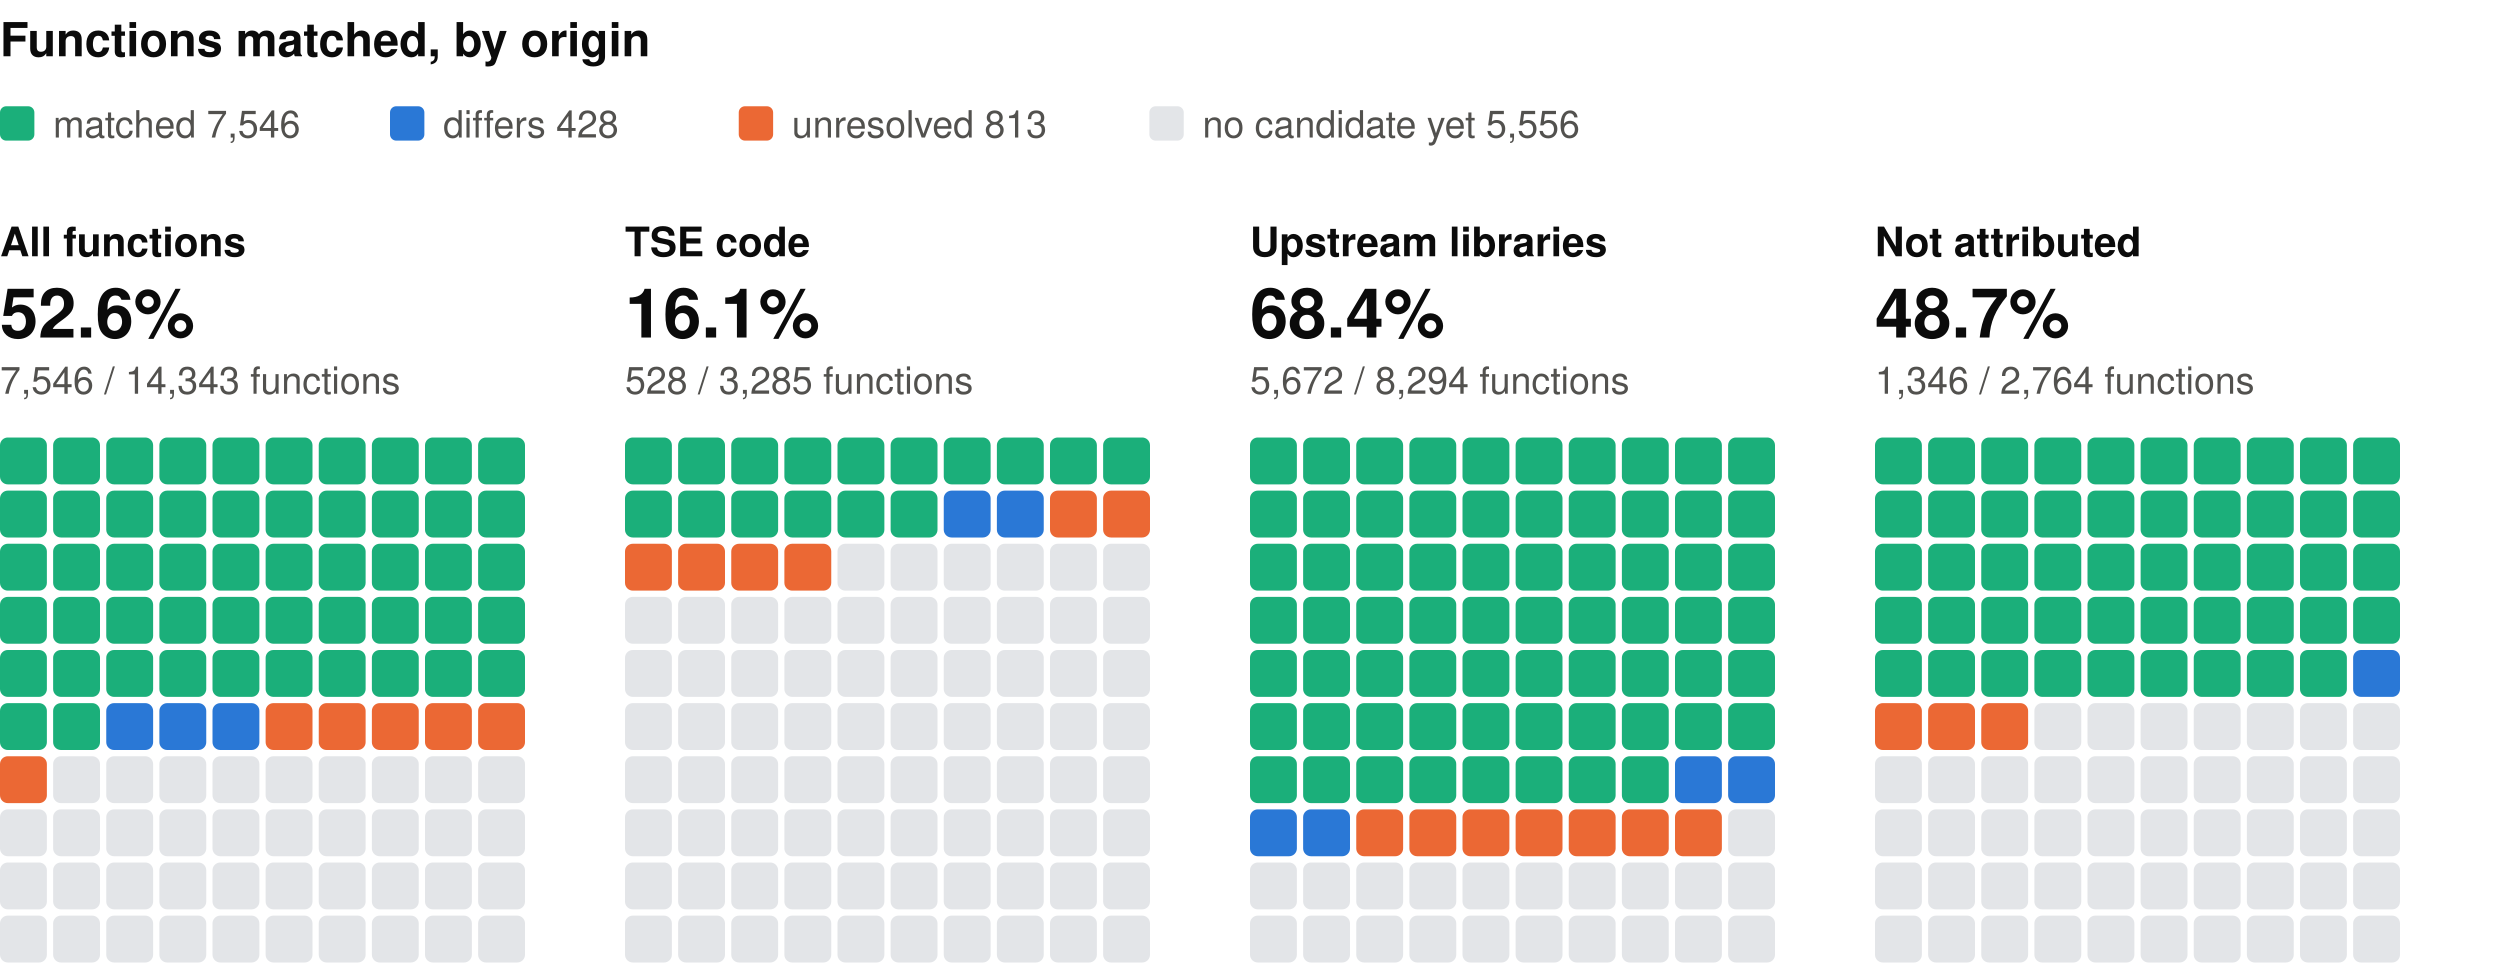
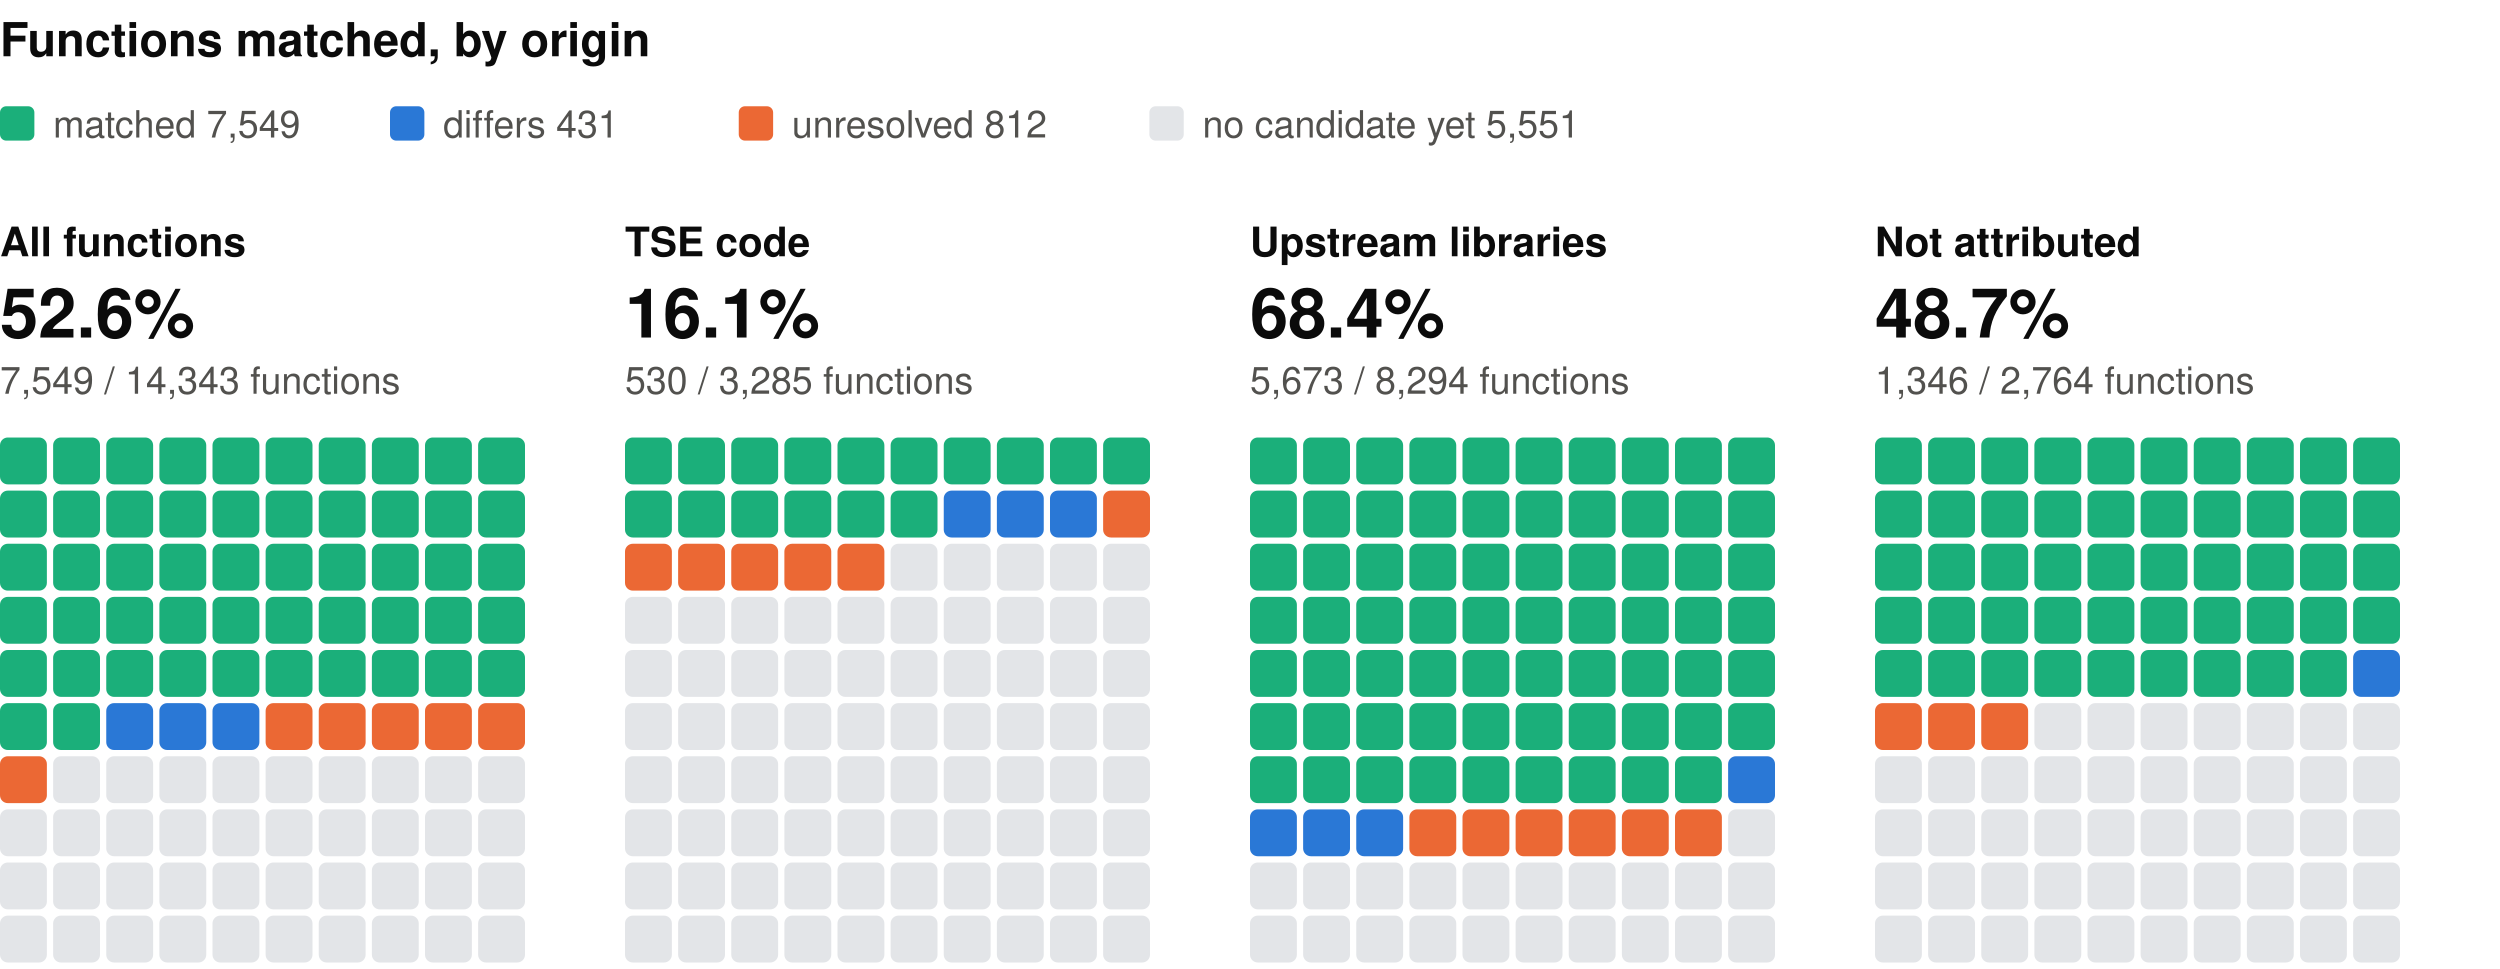
<svg xmlns="http://www.w3.org/2000/svg" width="800" height="310" viewBox="0 0 800 310" role="img" aria-label="Functions matched, by origin: one square per percent, coloured by verdict" font-family="system-ui, -apple-system, 'Segoe UI', Helvetica, Arial, sans-serif">
  <text x="0" y="18" font-size="15" fill="#0b0b0b" font-weight="600">Functions matched, by origin</text>
  <rect x="0" y="34" width="11" height="11" rx="2" fill="#1baf7a" />
-   <text x="17" y="44" font-size="12" fill="#52514e">matched 7,546</text>
+   <text x="17" y="44" font-size="12" fill="#52514e">matched 7,549</text>
  <rect x="124.8" y="34" width="11" height="11" rx="2" fill="#2a78d6" />
-   <text x="141.8" y="44" font-size="12" fill="#52514e">differs 428</text>
+   <text x="141.8" y="44" font-size="12" fill="#52514e">differs 431</text>
  <rect x="236.4" y="34" width="11" height="11" rx="2" fill="#eb6834" />
-   <text x="253.4" y="44" font-size="12" fill="#52514e">unresolved 813</text>
+   <text x="253.4" y="44" font-size="12" fill="#52514e">unresolved 812</text>
  <rect x="367.8" y="34" width="11" height="11" rx="2" fill="#e3e5e8" />
-   <text x="384.8" y="44" font-size="12" fill="#52514e">no candidate yet 5,556</text>
+   <text x="384.8" y="44" font-size="12" fill="#52514e">no candidate yet 5,551</text>
  <text x="0" y="82" font-size="13" fill="#0b0b0b" font-weight="600">All functions</text>
  <text x="0" y="108" font-size="22" fill="#0b0b0b" font-weight="600">52.6%</text>
-   <text x="0" y="126" font-size="12" fill="#52514e">7,546 / 14,343 functions</text>
+   <text x="0" y="126" font-size="12" fill="#52514e">7,549 / 14,343 functions</text>
  <rect x="0" y="140" width="15" height="15" rx="2.5" fill="#1baf7a" />
  <rect x="17" y="140" width="15" height="15" rx="2.5" fill="#1baf7a" />
  <rect x="34" y="140" width="15" height="15" rx="2.5" fill="#1baf7a" />
  <rect x="51" y="140" width="15" height="15" rx="2.5" fill="#1baf7a" />
  <rect x="68" y="140" width="15" height="15" rx="2.5" fill="#1baf7a" />
  <rect x="85" y="140" width="15" height="15" rx="2.5" fill="#1baf7a" />
  <rect x="102" y="140" width="15" height="15" rx="2.5" fill="#1baf7a" />
  <rect x="119" y="140" width="15" height="15" rx="2.5" fill="#1baf7a" />
  <rect x="136" y="140" width="15" height="15" rx="2.5" fill="#1baf7a" />
  <rect x="153" y="140" width="15" height="15" rx="2.5" fill="#1baf7a" />
  <rect x="0" y="157" width="15" height="15" rx="2.5" fill="#1baf7a" />
  <rect x="17" y="157" width="15" height="15" rx="2.5" fill="#1baf7a" />
  <rect x="34" y="157" width="15" height="15" rx="2.5" fill="#1baf7a" />
  <rect x="51" y="157" width="15" height="15" rx="2.5" fill="#1baf7a" />
  <rect x="68" y="157" width="15" height="15" rx="2.5" fill="#1baf7a" />
  <rect x="85" y="157" width="15" height="15" rx="2.5" fill="#1baf7a" />
  <rect x="102" y="157" width="15" height="15" rx="2.5" fill="#1baf7a" />
  <rect x="119" y="157" width="15" height="15" rx="2.5" fill="#1baf7a" />
  <rect x="136" y="157" width="15" height="15" rx="2.5" fill="#1baf7a" />
  <rect x="153" y="157" width="15" height="15" rx="2.5" fill="#1baf7a" />
  <rect x="0" y="174" width="15" height="15" rx="2.5" fill="#1baf7a" />
  <rect x="17" y="174" width="15" height="15" rx="2.5" fill="#1baf7a" />
  <rect x="34" y="174" width="15" height="15" rx="2.5" fill="#1baf7a" />
  <rect x="51" y="174" width="15" height="15" rx="2.5" fill="#1baf7a" />
  <rect x="68" y="174" width="15" height="15" rx="2.5" fill="#1baf7a" />
  <rect x="85" y="174" width="15" height="15" rx="2.5" fill="#1baf7a" />
  <rect x="102" y="174" width="15" height="15" rx="2.5" fill="#1baf7a" />
  <rect x="119" y="174" width="15" height="15" rx="2.5" fill="#1baf7a" />
  <rect x="136" y="174" width="15" height="15" rx="2.5" fill="#1baf7a" />
  <rect x="153" y="174" width="15" height="15" rx="2.5" fill="#1baf7a" />
  <rect x="0" y="191" width="15" height="15" rx="2.5" fill="#1baf7a" />
  <rect x="17" y="191" width="15" height="15" rx="2.5" fill="#1baf7a" />
  <rect x="34" y="191" width="15" height="15" rx="2.5" fill="#1baf7a" />
  <rect x="51" y="191" width="15" height="15" rx="2.5" fill="#1baf7a" />
  <rect x="68" y="191" width="15" height="15" rx="2.5" fill="#1baf7a" />
  <rect x="85" y="191" width="15" height="15" rx="2.5" fill="#1baf7a" />
  <rect x="102" y="191" width="15" height="15" rx="2.5" fill="#1baf7a" />
  <rect x="119" y="191" width="15" height="15" rx="2.5" fill="#1baf7a" />
  <rect x="136" y="191" width="15" height="15" rx="2.5" fill="#1baf7a" />
  <rect x="153" y="191" width="15" height="15" rx="2.5" fill="#1baf7a" />
  <rect x="0" y="208" width="15" height="15" rx="2.5" fill="#1baf7a" />
  <rect x="17" y="208" width="15" height="15" rx="2.5" fill="#1baf7a" />
  <rect x="34" y="208" width="15" height="15" rx="2.5" fill="#1baf7a" />
  <rect x="51" y="208" width="15" height="15" rx="2.5" fill="#1baf7a" />
  <rect x="68" y="208" width="15" height="15" rx="2.5" fill="#1baf7a" />
  <rect x="85" y="208" width="15" height="15" rx="2.5" fill="#1baf7a" />
  <rect x="102" y="208" width="15" height="15" rx="2.5" fill="#1baf7a" />
  <rect x="119" y="208" width="15" height="15" rx="2.5" fill="#1baf7a" />
  <rect x="136" y="208" width="15" height="15" rx="2.5" fill="#1baf7a" />
  <rect x="153" y="208" width="15" height="15" rx="2.5" fill="#1baf7a" />
  <rect x="0" y="225" width="15" height="15" rx="2.5" fill="#1baf7a" />
  <rect x="17" y="225" width="15" height="15" rx="2.5" fill="#1baf7a" />
  <rect x="34" y="225" width="15" height="15" rx="2.5" fill="#2a78d6" />
  <rect x="51" y="225" width="15" height="15" rx="2.5" fill="#2a78d6" />
  <rect x="68" y="225" width="15" height="15" rx="2.5" fill="#2a78d6" />
  <rect x="85" y="225" width="15" height="15" rx="2.5" fill="#eb6834" />
  <rect x="102" y="225" width="15" height="15" rx="2.5" fill="#eb6834" />
  <rect x="119" y="225" width="15" height="15" rx="2.5" fill="#eb6834" />
  <rect x="136" y="225" width="15" height="15" rx="2.5" fill="#eb6834" />
  <rect x="153" y="225" width="15" height="15" rx="2.5" fill="#eb6834" />
  <rect x="0" y="242" width="15" height="15" rx="2.5" fill="#eb6834" />
  <rect x="17" y="242" width="15" height="15" rx="2.5" fill="#e3e5e8" />
  <rect x="34" y="242" width="15" height="15" rx="2.5" fill="#e3e5e8" />
  <rect x="51" y="242" width="15" height="15" rx="2.5" fill="#e3e5e8" />
  <rect x="68" y="242" width="15" height="15" rx="2.5" fill="#e3e5e8" />
  <rect x="85" y="242" width="15" height="15" rx="2.5" fill="#e3e5e8" />
  <rect x="102" y="242" width="15" height="15" rx="2.5" fill="#e3e5e8" />
  <rect x="119" y="242" width="15" height="15" rx="2.5" fill="#e3e5e8" />
  <rect x="136" y="242" width="15" height="15" rx="2.5" fill="#e3e5e8" />
  <rect x="153" y="242" width="15" height="15" rx="2.5" fill="#e3e5e8" />
  <rect x="0" y="259" width="15" height="15" rx="2.5" fill="#e3e5e8" />
  <rect x="17" y="259" width="15" height="15" rx="2.5" fill="#e3e5e8" />
  <rect x="34" y="259" width="15" height="15" rx="2.5" fill="#e3e5e8" />
  <rect x="51" y="259" width="15" height="15" rx="2.5" fill="#e3e5e8" />
  <rect x="68" y="259" width="15" height="15" rx="2.5" fill="#e3e5e8" />
  <rect x="85" y="259" width="15" height="15" rx="2.5" fill="#e3e5e8" />
  <rect x="102" y="259" width="15" height="15" rx="2.5" fill="#e3e5e8" />
  <rect x="119" y="259" width="15" height="15" rx="2.5" fill="#e3e5e8" />
  <rect x="136" y="259" width="15" height="15" rx="2.5" fill="#e3e5e8" />
  <rect x="153" y="259" width="15" height="15" rx="2.5" fill="#e3e5e8" />
  <rect x="0" y="276" width="15" height="15" rx="2.5" fill="#e3e5e8" />
  <rect x="17" y="276" width="15" height="15" rx="2.5" fill="#e3e5e8" />
  <rect x="34" y="276" width="15" height="15" rx="2.5" fill="#e3e5e8" />
  <rect x="51" y="276" width="15" height="15" rx="2.5" fill="#e3e5e8" />
  <rect x="68" y="276" width="15" height="15" rx="2.5" fill="#e3e5e8" />
  <rect x="85" y="276" width="15" height="15" rx="2.5" fill="#e3e5e8" />
  <rect x="102" y="276" width="15" height="15" rx="2.5" fill="#e3e5e8" />
  <rect x="119" y="276" width="15" height="15" rx="2.5" fill="#e3e5e8" />
  <rect x="136" y="276" width="15" height="15" rx="2.5" fill="#e3e5e8" />
  <rect x="153" y="276" width="15" height="15" rx="2.5" fill="#e3e5e8" />
  <rect x="0" y="293" width="15" height="15" rx="2.5" fill="#e3e5e8" />
  <rect x="17" y="293" width="15" height="15" rx="2.5" fill="#e3e5e8" />
  <rect x="34" y="293" width="15" height="15" rx="2.5" fill="#e3e5e8" />
  <rect x="51" y="293" width="15" height="15" rx="2.5" fill="#e3e5e8" />
  <rect x="68" y="293" width="15" height="15" rx="2.5" fill="#e3e5e8" />
  <rect x="85" y="293" width="15" height="15" rx="2.5" fill="#e3e5e8" />
  <rect x="102" y="293" width="15" height="15" rx="2.5" fill="#e3e5e8" />
  <rect x="119" y="293" width="15" height="15" rx="2.5" fill="#e3e5e8" />
  <rect x="136" y="293" width="15" height="15" rx="2.5" fill="#e3e5e8" />
  <rect x="153" y="293" width="15" height="15" rx="2.5" fill="#e3e5e8" />
  <text x="200" y="82" font-size="13" fill="#0b0b0b" font-weight="600">TSE code</text>
  <text x="200" y="108" font-size="22" fill="#0b0b0b" font-weight="600">16.1%</text>
-   <text x="200" y="126" font-size="12" fill="#52514e">528 / 3,285 functions</text>
+   <text x="200" y="126" font-size="12" fill="#52514e">530 / 3,285 functions</text>
  <rect x="200" y="140" width="15" height="15" rx="2.5" fill="#1baf7a" />
  <rect x="217" y="140" width="15" height="15" rx="2.5" fill="#1baf7a" />
  <rect x="234" y="140" width="15" height="15" rx="2.5" fill="#1baf7a" />
  <rect x="251" y="140" width="15" height="15" rx="2.5" fill="#1baf7a" />
  <rect x="268" y="140" width="15" height="15" rx="2.5" fill="#1baf7a" />
  <rect x="285" y="140" width="15" height="15" rx="2.5" fill="#1baf7a" />
  <rect x="302" y="140" width="15" height="15" rx="2.5" fill="#1baf7a" />
  <rect x="319" y="140" width="15" height="15" rx="2.5" fill="#1baf7a" />
  <rect x="336" y="140" width="15" height="15" rx="2.5" fill="#1baf7a" />
  <rect x="353" y="140" width="15" height="15" rx="2.5" fill="#1baf7a" />
  <rect x="200" y="157" width="15" height="15" rx="2.5" fill="#1baf7a" />
  <rect x="217" y="157" width="15" height="15" rx="2.5" fill="#1baf7a" />
  <rect x="234" y="157" width="15" height="15" rx="2.5" fill="#1baf7a" />
  <rect x="251" y="157" width="15" height="15" rx="2.5" fill="#1baf7a" />
  <rect x="268" y="157" width="15" height="15" rx="2.5" fill="#1baf7a" />
  <rect x="285" y="157" width="15" height="15" rx="2.5" fill="#1baf7a" />
  <rect x="302" y="157" width="15" height="15" rx="2.5" fill="#2a78d6" />
  <rect x="319" y="157" width="15" height="15" rx="2.5" fill="#2a78d6" />
-   <rect x="336" y="157" width="15" height="15" rx="2.5" fill="#eb6834" />
+   <rect x="336" y="157" width="15" height="15" rx="2.5" fill="#2a78d6" />
  <rect x="353" y="157" width="15" height="15" rx="2.5" fill="#eb6834" />
  <rect x="200" y="174" width="15" height="15" rx="2.5" fill="#eb6834" />
  <rect x="217" y="174" width="15" height="15" rx="2.5" fill="#eb6834" />
  <rect x="234" y="174" width="15" height="15" rx="2.5" fill="#eb6834" />
  <rect x="251" y="174" width="15" height="15" rx="2.5" fill="#eb6834" />
-   <rect x="268" y="174" width="15" height="15" rx="2.5" fill="#e3e5e8" />
+   <rect x="268" y="174" width="15" height="15" rx="2.5" fill="#eb6834" />
  <rect x="285" y="174" width="15" height="15" rx="2.5" fill="#e3e5e8" />
  <rect x="302" y="174" width="15" height="15" rx="2.5" fill="#e3e5e8" />
  <rect x="319" y="174" width="15" height="15" rx="2.5" fill="#e3e5e8" />
  <rect x="336" y="174" width="15" height="15" rx="2.5" fill="#e3e5e8" />
  <rect x="353" y="174" width="15" height="15" rx="2.5" fill="#e3e5e8" />
  <rect x="200" y="191" width="15" height="15" rx="2.5" fill="#e3e5e8" />
  <rect x="217" y="191" width="15" height="15" rx="2.5" fill="#e3e5e8" />
  <rect x="234" y="191" width="15" height="15" rx="2.5" fill="#e3e5e8" />
  <rect x="251" y="191" width="15" height="15" rx="2.5" fill="#e3e5e8" />
  <rect x="268" y="191" width="15" height="15" rx="2.5" fill="#e3e5e8" />
  <rect x="285" y="191" width="15" height="15" rx="2.5" fill="#e3e5e8" />
  <rect x="302" y="191" width="15" height="15" rx="2.5" fill="#e3e5e8" />
  <rect x="319" y="191" width="15" height="15" rx="2.5" fill="#e3e5e8" />
  <rect x="336" y="191" width="15" height="15" rx="2.5" fill="#e3e5e8" />
  <rect x="353" y="191" width="15" height="15" rx="2.5" fill="#e3e5e8" />
  <rect x="200" y="208" width="15" height="15" rx="2.5" fill="#e3e5e8" />
  <rect x="217" y="208" width="15" height="15" rx="2.5" fill="#e3e5e8" />
  <rect x="234" y="208" width="15" height="15" rx="2.5" fill="#e3e5e8" />
  <rect x="251" y="208" width="15" height="15" rx="2.5" fill="#e3e5e8" />
  <rect x="268" y="208" width="15" height="15" rx="2.5" fill="#e3e5e8" />
  <rect x="285" y="208" width="15" height="15" rx="2.5" fill="#e3e5e8" />
  <rect x="302" y="208" width="15" height="15" rx="2.5" fill="#e3e5e8" />
  <rect x="319" y="208" width="15" height="15" rx="2.5" fill="#e3e5e8" />
  <rect x="336" y="208" width="15" height="15" rx="2.5" fill="#e3e5e8" />
  <rect x="353" y="208" width="15" height="15" rx="2.5" fill="#e3e5e8" />
  <rect x="200" y="225" width="15" height="15" rx="2.5" fill="#e3e5e8" />
  <rect x="217" y="225" width="15" height="15" rx="2.5" fill="#e3e5e8" />
  <rect x="234" y="225" width="15" height="15" rx="2.5" fill="#e3e5e8" />
  <rect x="251" y="225" width="15" height="15" rx="2.5" fill="#e3e5e8" />
  <rect x="268" y="225" width="15" height="15" rx="2.5" fill="#e3e5e8" />
  <rect x="285" y="225" width="15" height="15" rx="2.5" fill="#e3e5e8" />
  <rect x="302" y="225" width="15" height="15" rx="2.5" fill="#e3e5e8" />
  <rect x="319" y="225" width="15" height="15" rx="2.5" fill="#e3e5e8" />
  <rect x="336" y="225" width="15" height="15" rx="2.5" fill="#e3e5e8" />
  <rect x="353" y="225" width="15" height="15" rx="2.5" fill="#e3e5e8" />
  <rect x="200" y="242" width="15" height="15" rx="2.5" fill="#e3e5e8" />
  <rect x="217" y="242" width="15" height="15" rx="2.5" fill="#e3e5e8" />
  <rect x="234" y="242" width="15" height="15" rx="2.5" fill="#e3e5e8" />
  <rect x="251" y="242" width="15" height="15" rx="2.5" fill="#e3e5e8" />
  <rect x="268" y="242" width="15" height="15" rx="2.5" fill="#e3e5e8" />
  <rect x="285" y="242" width="15" height="15" rx="2.5" fill="#e3e5e8" />
  <rect x="302" y="242" width="15" height="15" rx="2.5" fill="#e3e5e8" />
  <rect x="319" y="242" width="15" height="15" rx="2.5" fill="#e3e5e8" />
  <rect x="336" y="242" width="15" height="15" rx="2.5" fill="#e3e5e8" />
  <rect x="353" y="242" width="15" height="15" rx="2.5" fill="#e3e5e8" />
  <rect x="200" y="259" width="15" height="15" rx="2.5" fill="#e3e5e8" />
  <rect x="217" y="259" width="15" height="15" rx="2.5" fill="#e3e5e8" />
  <rect x="234" y="259" width="15" height="15" rx="2.5" fill="#e3e5e8" />
  <rect x="251" y="259" width="15" height="15" rx="2.5" fill="#e3e5e8" />
  <rect x="268" y="259" width="15" height="15" rx="2.5" fill="#e3e5e8" />
  <rect x="285" y="259" width="15" height="15" rx="2.5" fill="#e3e5e8" />
  <rect x="302" y="259" width="15" height="15" rx="2.5" fill="#e3e5e8" />
  <rect x="319" y="259" width="15" height="15" rx="2.5" fill="#e3e5e8" />
  <rect x="336" y="259" width="15" height="15" rx="2.5" fill="#e3e5e8" />
  <rect x="353" y="259" width="15" height="15" rx="2.5" fill="#e3e5e8" />
  <rect x="200" y="276" width="15" height="15" rx="2.5" fill="#e3e5e8" />
  <rect x="217" y="276" width="15" height="15" rx="2.5" fill="#e3e5e8" />
  <rect x="234" y="276" width="15" height="15" rx="2.5" fill="#e3e5e8" />
  <rect x="251" y="276" width="15" height="15" rx="2.5" fill="#e3e5e8" />
  <rect x="268" y="276" width="15" height="15" rx="2.5" fill="#e3e5e8" />
  <rect x="285" y="276" width="15" height="15" rx="2.5" fill="#e3e5e8" />
  <rect x="302" y="276" width="15" height="15" rx="2.5" fill="#e3e5e8" />
  <rect x="319" y="276" width="15" height="15" rx="2.5" fill="#e3e5e8" />
  <rect x="336" y="276" width="15" height="15" rx="2.5" fill="#e3e5e8" />
  <rect x="353" y="276" width="15" height="15" rx="2.5" fill="#e3e5e8" />
  <rect x="200" y="293" width="15" height="15" rx="2.5" fill="#e3e5e8" />
  <rect x="217" y="293" width="15" height="15" rx="2.5" fill="#e3e5e8" />
  <rect x="234" y="293" width="15" height="15" rx="2.5" fill="#e3e5e8" />
  <rect x="251" y="293" width="15" height="15" rx="2.5" fill="#e3e5e8" />
  <rect x="268" y="293" width="15" height="15" rx="2.5" fill="#e3e5e8" />
  <rect x="285" y="293" width="15" height="15" rx="2.5" fill="#e3e5e8" />
  <rect x="302" y="293" width="15" height="15" rx="2.5" fill="#e3e5e8" />
  <rect x="319" y="293" width="15" height="15" rx="2.5" fill="#e3e5e8" />
  <rect x="336" y="293" width="15" height="15" rx="2.5" fill="#e3e5e8" />
  <rect x="353" y="293" width="15" height="15" rx="2.5" fill="#e3e5e8" />
  <text x="400" y="82" font-size="13" fill="#0b0b0b" font-weight="600">Upstream libraries</text>
  <text x="400" y="108" font-size="22" fill="#0b0b0b" font-weight="600">68.4%</text>
-   <text x="400" y="126" font-size="12" fill="#52514e">5,672 / 8,294 functions</text>
+   <text x="400" y="126" font-size="12" fill="#52514e">5,673 / 8,294 functions</text>
  <rect x="400" y="140" width="15" height="15" rx="2.5" fill="#1baf7a" />
  <rect x="417" y="140" width="15" height="15" rx="2.5" fill="#1baf7a" />
  <rect x="434" y="140" width="15" height="15" rx="2.5" fill="#1baf7a" />
  <rect x="451" y="140" width="15" height="15" rx="2.5" fill="#1baf7a" />
  <rect x="468" y="140" width="15" height="15" rx="2.5" fill="#1baf7a" />
  <rect x="485" y="140" width="15" height="15" rx="2.5" fill="#1baf7a" />
  <rect x="502" y="140" width="15" height="15" rx="2.5" fill="#1baf7a" />
  <rect x="519" y="140" width="15" height="15" rx="2.5" fill="#1baf7a" />
  <rect x="536" y="140" width="15" height="15" rx="2.5" fill="#1baf7a" />
  <rect x="553" y="140" width="15" height="15" rx="2.5" fill="#1baf7a" />
  <rect x="400" y="157" width="15" height="15" rx="2.5" fill="#1baf7a" />
  <rect x="417" y="157" width="15" height="15" rx="2.5" fill="#1baf7a" />
  <rect x="434" y="157" width="15" height="15" rx="2.5" fill="#1baf7a" />
  <rect x="451" y="157" width="15" height="15" rx="2.5" fill="#1baf7a" />
  <rect x="468" y="157" width="15" height="15" rx="2.5" fill="#1baf7a" />
  <rect x="485" y="157" width="15" height="15" rx="2.5" fill="#1baf7a" />
  <rect x="502" y="157" width="15" height="15" rx="2.5" fill="#1baf7a" />
  <rect x="519" y="157" width="15" height="15" rx="2.5" fill="#1baf7a" />
  <rect x="536" y="157" width="15" height="15" rx="2.5" fill="#1baf7a" />
  <rect x="553" y="157" width="15" height="15" rx="2.5" fill="#1baf7a" />
  <rect x="400" y="174" width="15" height="15" rx="2.5" fill="#1baf7a" />
  <rect x="417" y="174" width="15" height="15" rx="2.5" fill="#1baf7a" />
  <rect x="434" y="174" width="15" height="15" rx="2.5" fill="#1baf7a" />
  <rect x="451" y="174" width="15" height="15" rx="2.5" fill="#1baf7a" />
  <rect x="468" y="174" width="15" height="15" rx="2.5" fill="#1baf7a" />
  <rect x="485" y="174" width="15" height="15" rx="2.5" fill="#1baf7a" />
  <rect x="502" y="174" width="15" height="15" rx="2.5" fill="#1baf7a" />
  <rect x="519" y="174" width="15" height="15" rx="2.5" fill="#1baf7a" />
  <rect x="536" y="174" width="15" height="15" rx="2.5" fill="#1baf7a" />
  <rect x="553" y="174" width="15" height="15" rx="2.5" fill="#1baf7a" />
  <rect x="400" y="191" width="15" height="15" rx="2.5" fill="#1baf7a" />
  <rect x="417" y="191" width="15" height="15" rx="2.5" fill="#1baf7a" />
  <rect x="434" y="191" width="15" height="15" rx="2.5" fill="#1baf7a" />
  <rect x="451" y="191" width="15" height="15" rx="2.5" fill="#1baf7a" />
  <rect x="468" y="191" width="15" height="15" rx="2.5" fill="#1baf7a" />
  <rect x="485" y="191" width="15" height="15" rx="2.5" fill="#1baf7a" />
  <rect x="502" y="191" width="15" height="15" rx="2.5" fill="#1baf7a" />
  <rect x="519" y="191" width="15" height="15" rx="2.5" fill="#1baf7a" />
  <rect x="536" y="191" width="15" height="15" rx="2.5" fill="#1baf7a" />
  <rect x="553" y="191" width="15" height="15" rx="2.5" fill="#1baf7a" />
  <rect x="400" y="208" width="15" height="15" rx="2.5" fill="#1baf7a" />
  <rect x="417" y="208" width="15" height="15" rx="2.5" fill="#1baf7a" />
  <rect x="434" y="208" width="15" height="15" rx="2.5" fill="#1baf7a" />
  <rect x="451" y="208" width="15" height="15" rx="2.5" fill="#1baf7a" />
  <rect x="468" y="208" width="15" height="15" rx="2.5" fill="#1baf7a" />
  <rect x="485" y="208" width="15" height="15" rx="2.5" fill="#1baf7a" />
  <rect x="502" y="208" width="15" height="15" rx="2.5" fill="#1baf7a" />
  <rect x="519" y="208" width="15" height="15" rx="2.5" fill="#1baf7a" />
  <rect x="536" y="208" width="15" height="15" rx="2.5" fill="#1baf7a" />
  <rect x="553" y="208" width="15" height="15" rx="2.5" fill="#1baf7a" />
  <rect x="400" y="225" width="15" height="15" rx="2.5" fill="#1baf7a" />
  <rect x="417" y="225" width="15" height="15" rx="2.5" fill="#1baf7a" />
  <rect x="434" y="225" width="15" height="15" rx="2.5" fill="#1baf7a" />
  <rect x="451" y="225" width="15" height="15" rx="2.5" fill="#1baf7a" />
  <rect x="468" y="225" width="15" height="15" rx="2.5" fill="#1baf7a" />
  <rect x="485" y="225" width="15" height="15" rx="2.5" fill="#1baf7a" />
  <rect x="502" y="225" width="15" height="15" rx="2.5" fill="#1baf7a" />
  <rect x="519" y="225" width="15" height="15" rx="2.5" fill="#1baf7a" />
  <rect x="536" y="225" width="15" height="15" rx="2.5" fill="#1baf7a" />
  <rect x="553" y="225" width="15" height="15" rx="2.5" fill="#1baf7a" />
  <rect x="400" y="242" width="15" height="15" rx="2.5" fill="#1baf7a" />
  <rect x="417" y="242" width="15" height="15" rx="2.5" fill="#1baf7a" />
  <rect x="434" y="242" width="15" height="15" rx="2.5" fill="#1baf7a" />
  <rect x="451" y="242" width="15" height="15" rx="2.5" fill="#1baf7a" />
  <rect x="468" y="242" width="15" height="15" rx="2.5" fill="#1baf7a" />
  <rect x="485" y="242" width="15" height="15" rx="2.5" fill="#1baf7a" />
  <rect x="502" y="242" width="15" height="15" rx="2.5" fill="#1baf7a" />
  <rect x="519" y="242" width="15" height="15" rx="2.5" fill="#1baf7a" />
-   <rect x="536" y="242" width="15" height="15" rx="2.5" fill="#2a78d6" />
+   <rect x="536" y="242" width="15" height="15" rx="2.5" fill="#1baf7a" />
  <rect x="553" y="242" width="15" height="15" rx="2.5" fill="#2a78d6" />
  <rect x="400" y="259" width="15" height="15" rx="2.5" fill="#2a78d6" />
  <rect x="417" y="259" width="15" height="15" rx="2.5" fill="#2a78d6" />
-   <rect x="434" y="259" width="15" height="15" rx="2.5" fill="#eb6834" />
+   <rect x="434" y="259" width="15" height="15" rx="2.5" fill="#2a78d6" />
  <rect x="451" y="259" width="15" height="15" rx="2.5" fill="#eb6834" />
  <rect x="468" y="259" width="15" height="15" rx="2.5" fill="#eb6834" />
  <rect x="485" y="259" width="15" height="15" rx="2.5" fill="#eb6834" />
  <rect x="502" y="259" width="15" height="15" rx="2.5" fill="#eb6834" />
  <rect x="519" y="259" width="15" height="15" rx="2.5" fill="#eb6834" />
  <rect x="536" y="259" width="15" height="15" rx="2.5" fill="#eb6834" />
  <rect x="553" y="259" width="15" height="15" rx="2.5" fill="#e3e5e8" />
  <rect x="400" y="276" width="15" height="15" rx="2.5" fill="#e3e5e8" />
  <rect x="417" y="276" width="15" height="15" rx="2.5" fill="#e3e5e8" />
  <rect x="434" y="276" width="15" height="15" rx="2.5" fill="#e3e5e8" />
  <rect x="451" y="276" width="15" height="15" rx="2.5" fill="#e3e5e8" />
  <rect x="468" y="276" width="15" height="15" rx="2.5" fill="#e3e5e8" />
  <rect x="485" y="276" width="15" height="15" rx="2.5" fill="#e3e5e8" />
  <rect x="502" y="276" width="15" height="15" rx="2.5" fill="#e3e5e8" />
  <rect x="519" y="276" width="15" height="15" rx="2.5" fill="#e3e5e8" />
  <rect x="536" y="276" width="15" height="15" rx="2.5" fill="#e3e5e8" />
  <rect x="553" y="276" width="15" height="15" rx="2.5" fill="#e3e5e8" />
  <rect x="400" y="293" width="15" height="15" rx="2.5" fill="#e3e5e8" />
  <rect x="417" y="293" width="15" height="15" rx="2.5" fill="#e3e5e8" />
  <rect x="434" y="293" width="15" height="15" rx="2.5" fill="#e3e5e8" />
  <rect x="451" y="293" width="15" height="15" rx="2.5" fill="#e3e5e8" />
  <rect x="468" y="293" width="15" height="15" rx="2.5" fill="#e3e5e8" />
  <rect x="485" y="293" width="15" height="15" rx="2.5" fill="#e3e5e8" />
  <rect x="502" y="293" width="15" height="15" rx="2.5" fill="#e3e5e8" />
  <rect x="519" y="293" width="15" height="15" rx="2.5" fill="#e3e5e8" />
  <rect x="536" y="293" width="15" height="15" rx="2.5" fill="#e3e5e8" />
  <rect x="553" y="293" width="15" height="15" rx="2.5" fill="#e3e5e8" />
  <text x="600" y="82" font-size="13" fill="#0b0b0b" font-weight="600">Not attributed</text>
  <text x="600" y="108" font-size="22" fill="#0b0b0b" font-weight="600">48.7%</text>
  <text x="600" y="126" font-size="12" fill="#52514e">1,346 / 2,764 functions</text>
  <rect x="600" y="140" width="15" height="15" rx="2.5" fill="#1baf7a" />
  <rect x="617" y="140" width="15" height="15" rx="2.5" fill="#1baf7a" />
  <rect x="634" y="140" width="15" height="15" rx="2.5" fill="#1baf7a" />
  <rect x="651" y="140" width="15" height="15" rx="2.5" fill="#1baf7a" />
  <rect x="668" y="140" width="15" height="15" rx="2.5" fill="#1baf7a" />
  <rect x="685" y="140" width="15" height="15" rx="2.5" fill="#1baf7a" />
  <rect x="702" y="140" width="15" height="15" rx="2.5" fill="#1baf7a" />
  <rect x="719" y="140" width="15" height="15" rx="2.5" fill="#1baf7a" />
  <rect x="736" y="140" width="15" height="15" rx="2.5" fill="#1baf7a" />
  <rect x="753" y="140" width="15" height="15" rx="2.5" fill="#1baf7a" />
  <rect x="600" y="157" width="15" height="15" rx="2.5" fill="#1baf7a" />
  <rect x="617" y="157" width="15" height="15" rx="2.5" fill="#1baf7a" />
  <rect x="634" y="157" width="15" height="15" rx="2.5" fill="#1baf7a" />
  <rect x="651" y="157" width="15" height="15" rx="2.5" fill="#1baf7a" />
  <rect x="668" y="157" width="15" height="15" rx="2.5" fill="#1baf7a" />
  <rect x="685" y="157" width="15" height="15" rx="2.5" fill="#1baf7a" />
  <rect x="702" y="157" width="15" height="15" rx="2.5" fill="#1baf7a" />
  <rect x="719" y="157" width="15" height="15" rx="2.5" fill="#1baf7a" />
  <rect x="736" y="157" width="15" height="15" rx="2.5" fill="#1baf7a" />
  <rect x="753" y="157" width="15" height="15" rx="2.5" fill="#1baf7a" />
  <rect x="600" y="174" width="15" height="15" rx="2.5" fill="#1baf7a" />
  <rect x="617" y="174" width="15" height="15" rx="2.5" fill="#1baf7a" />
  <rect x="634" y="174" width="15" height="15" rx="2.5" fill="#1baf7a" />
  <rect x="651" y="174" width="15" height="15" rx="2.5" fill="#1baf7a" />
  <rect x="668" y="174" width="15" height="15" rx="2.5" fill="#1baf7a" />
  <rect x="685" y="174" width="15" height="15" rx="2.5" fill="#1baf7a" />
  <rect x="702" y="174" width="15" height="15" rx="2.5" fill="#1baf7a" />
  <rect x="719" y="174" width="15" height="15" rx="2.5" fill="#1baf7a" />
  <rect x="736" y="174" width="15" height="15" rx="2.5" fill="#1baf7a" />
  <rect x="753" y="174" width="15" height="15" rx="2.5" fill="#1baf7a" />
  <rect x="600" y="191" width="15" height="15" rx="2.5" fill="#1baf7a" />
  <rect x="617" y="191" width="15" height="15" rx="2.5" fill="#1baf7a" />
  <rect x="634" y="191" width="15" height="15" rx="2.5" fill="#1baf7a" />
  <rect x="651" y="191" width="15" height="15" rx="2.5" fill="#1baf7a" />
  <rect x="668" y="191" width="15" height="15" rx="2.5" fill="#1baf7a" />
  <rect x="685" y="191" width="15" height="15" rx="2.5" fill="#1baf7a" />
  <rect x="702" y="191" width="15" height="15" rx="2.5" fill="#1baf7a" />
  <rect x="719" y="191" width="15" height="15" rx="2.5" fill="#1baf7a" />
  <rect x="736" y="191" width="15" height="15" rx="2.5" fill="#1baf7a" />
  <rect x="753" y="191" width="15" height="15" rx="2.5" fill="#1baf7a" />
  <rect x="600" y="208" width="15" height="15" rx="2.5" fill="#1baf7a" />
  <rect x="617" y="208" width="15" height="15" rx="2.5" fill="#1baf7a" />
  <rect x="634" y="208" width="15" height="15" rx="2.5" fill="#1baf7a" />
  <rect x="651" y="208" width="15" height="15" rx="2.5" fill="#1baf7a" />
  <rect x="668" y="208" width="15" height="15" rx="2.5" fill="#1baf7a" />
  <rect x="685" y="208" width="15" height="15" rx="2.5" fill="#1baf7a" />
  <rect x="702" y="208" width="15" height="15" rx="2.5" fill="#1baf7a" />
  <rect x="719" y="208" width="15" height="15" rx="2.5" fill="#1baf7a" />
  <rect x="736" y="208" width="15" height="15" rx="2.5" fill="#1baf7a" />
  <rect x="753" y="208" width="15" height="15" rx="2.5" fill="#2a78d6" />
  <rect x="600" y="225" width="15" height="15" rx="2.5" fill="#eb6834" />
  <rect x="617" y="225" width="15" height="15" rx="2.5" fill="#eb6834" />
  <rect x="634" y="225" width="15" height="15" rx="2.5" fill="#eb6834" />
  <rect x="651" y="225" width="15" height="15" rx="2.5" fill="#e3e5e8" />
  <rect x="668" y="225" width="15" height="15" rx="2.5" fill="#e3e5e8" />
  <rect x="685" y="225" width="15" height="15" rx="2.5" fill="#e3e5e8" />
  <rect x="702" y="225" width="15" height="15" rx="2.5" fill="#e3e5e8" />
  <rect x="719" y="225" width="15" height="15" rx="2.5" fill="#e3e5e8" />
  <rect x="736" y="225" width="15" height="15" rx="2.5" fill="#e3e5e8" />
  <rect x="753" y="225" width="15" height="15" rx="2.5" fill="#e3e5e8" />
  <rect x="600" y="242" width="15" height="15" rx="2.5" fill="#e3e5e8" />
  <rect x="617" y="242" width="15" height="15" rx="2.5" fill="#e3e5e8" />
  <rect x="634" y="242" width="15" height="15" rx="2.5" fill="#e3e5e8" />
  <rect x="651" y="242" width="15" height="15" rx="2.5" fill="#e3e5e8" />
  <rect x="668" y="242" width="15" height="15" rx="2.5" fill="#e3e5e8" />
  <rect x="685" y="242" width="15" height="15" rx="2.5" fill="#e3e5e8" />
  <rect x="702" y="242" width="15" height="15" rx="2.5" fill="#e3e5e8" />
  <rect x="719" y="242" width="15" height="15" rx="2.5" fill="#e3e5e8" />
  <rect x="736" y="242" width="15" height="15" rx="2.5" fill="#e3e5e8" />
  <rect x="753" y="242" width="15" height="15" rx="2.5" fill="#e3e5e8" />
  <rect x="600" y="259" width="15" height="15" rx="2.5" fill="#e3e5e8" />
  <rect x="617" y="259" width="15" height="15" rx="2.5" fill="#e3e5e8" />
  <rect x="634" y="259" width="15" height="15" rx="2.5" fill="#e3e5e8" />
  <rect x="651" y="259" width="15" height="15" rx="2.5" fill="#e3e5e8" />
  <rect x="668" y="259" width="15" height="15" rx="2.5" fill="#e3e5e8" />
  <rect x="685" y="259" width="15" height="15" rx="2.5" fill="#e3e5e8" />
  <rect x="702" y="259" width="15" height="15" rx="2.5" fill="#e3e5e8" />
  <rect x="719" y="259" width="15" height="15" rx="2.5" fill="#e3e5e8" />
  <rect x="736" y="259" width="15" height="15" rx="2.5" fill="#e3e5e8" />
  <rect x="753" y="259" width="15" height="15" rx="2.5" fill="#e3e5e8" />
  <rect x="600" y="276" width="15" height="15" rx="2.5" fill="#e3e5e8" />
  <rect x="617" y="276" width="15" height="15" rx="2.5" fill="#e3e5e8" />
  <rect x="634" y="276" width="15" height="15" rx="2.5" fill="#e3e5e8" />
  <rect x="651" y="276" width="15" height="15" rx="2.5" fill="#e3e5e8" />
  <rect x="668" y="276" width="15" height="15" rx="2.5" fill="#e3e5e8" />
  <rect x="685" y="276" width="15" height="15" rx="2.5" fill="#e3e5e8" />
  <rect x="702" y="276" width="15" height="15" rx="2.5" fill="#e3e5e8" />
  <rect x="719" y="276" width="15" height="15" rx="2.5" fill="#e3e5e8" />
  <rect x="736" y="276" width="15" height="15" rx="2.5" fill="#e3e5e8" />
  <rect x="753" y="276" width="15" height="15" rx="2.5" fill="#e3e5e8" />
  <rect x="600" y="293" width="15" height="15" rx="2.5" fill="#e3e5e8" />
  <rect x="617" y="293" width="15" height="15" rx="2.5" fill="#e3e5e8" />
  <rect x="634" y="293" width="15" height="15" rx="2.5" fill="#e3e5e8" />
  <rect x="651" y="293" width="15" height="15" rx="2.5" fill="#e3e5e8" />
  <rect x="668" y="293" width="15" height="15" rx="2.5" fill="#e3e5e8" />
  <rect x="685" y="293" width="15" height="15" rx="2.5" fill="#e3e5e8" />
  <rect x="702" y="293" width="15" height="15" rx="2.5" fill="#e3e5e8" />
  <rect x="719" y="293" width="15" height="15" rx="2.5" fill="#e3e5e8" />
  <rect x="736" y="293" width="15" height="15" rx="2.5" fill="#e3e5e8" />
  <rect x="753" y="293" width="15" height="15" rx="2.5" fill="#e3e5e8" />
</svg>
